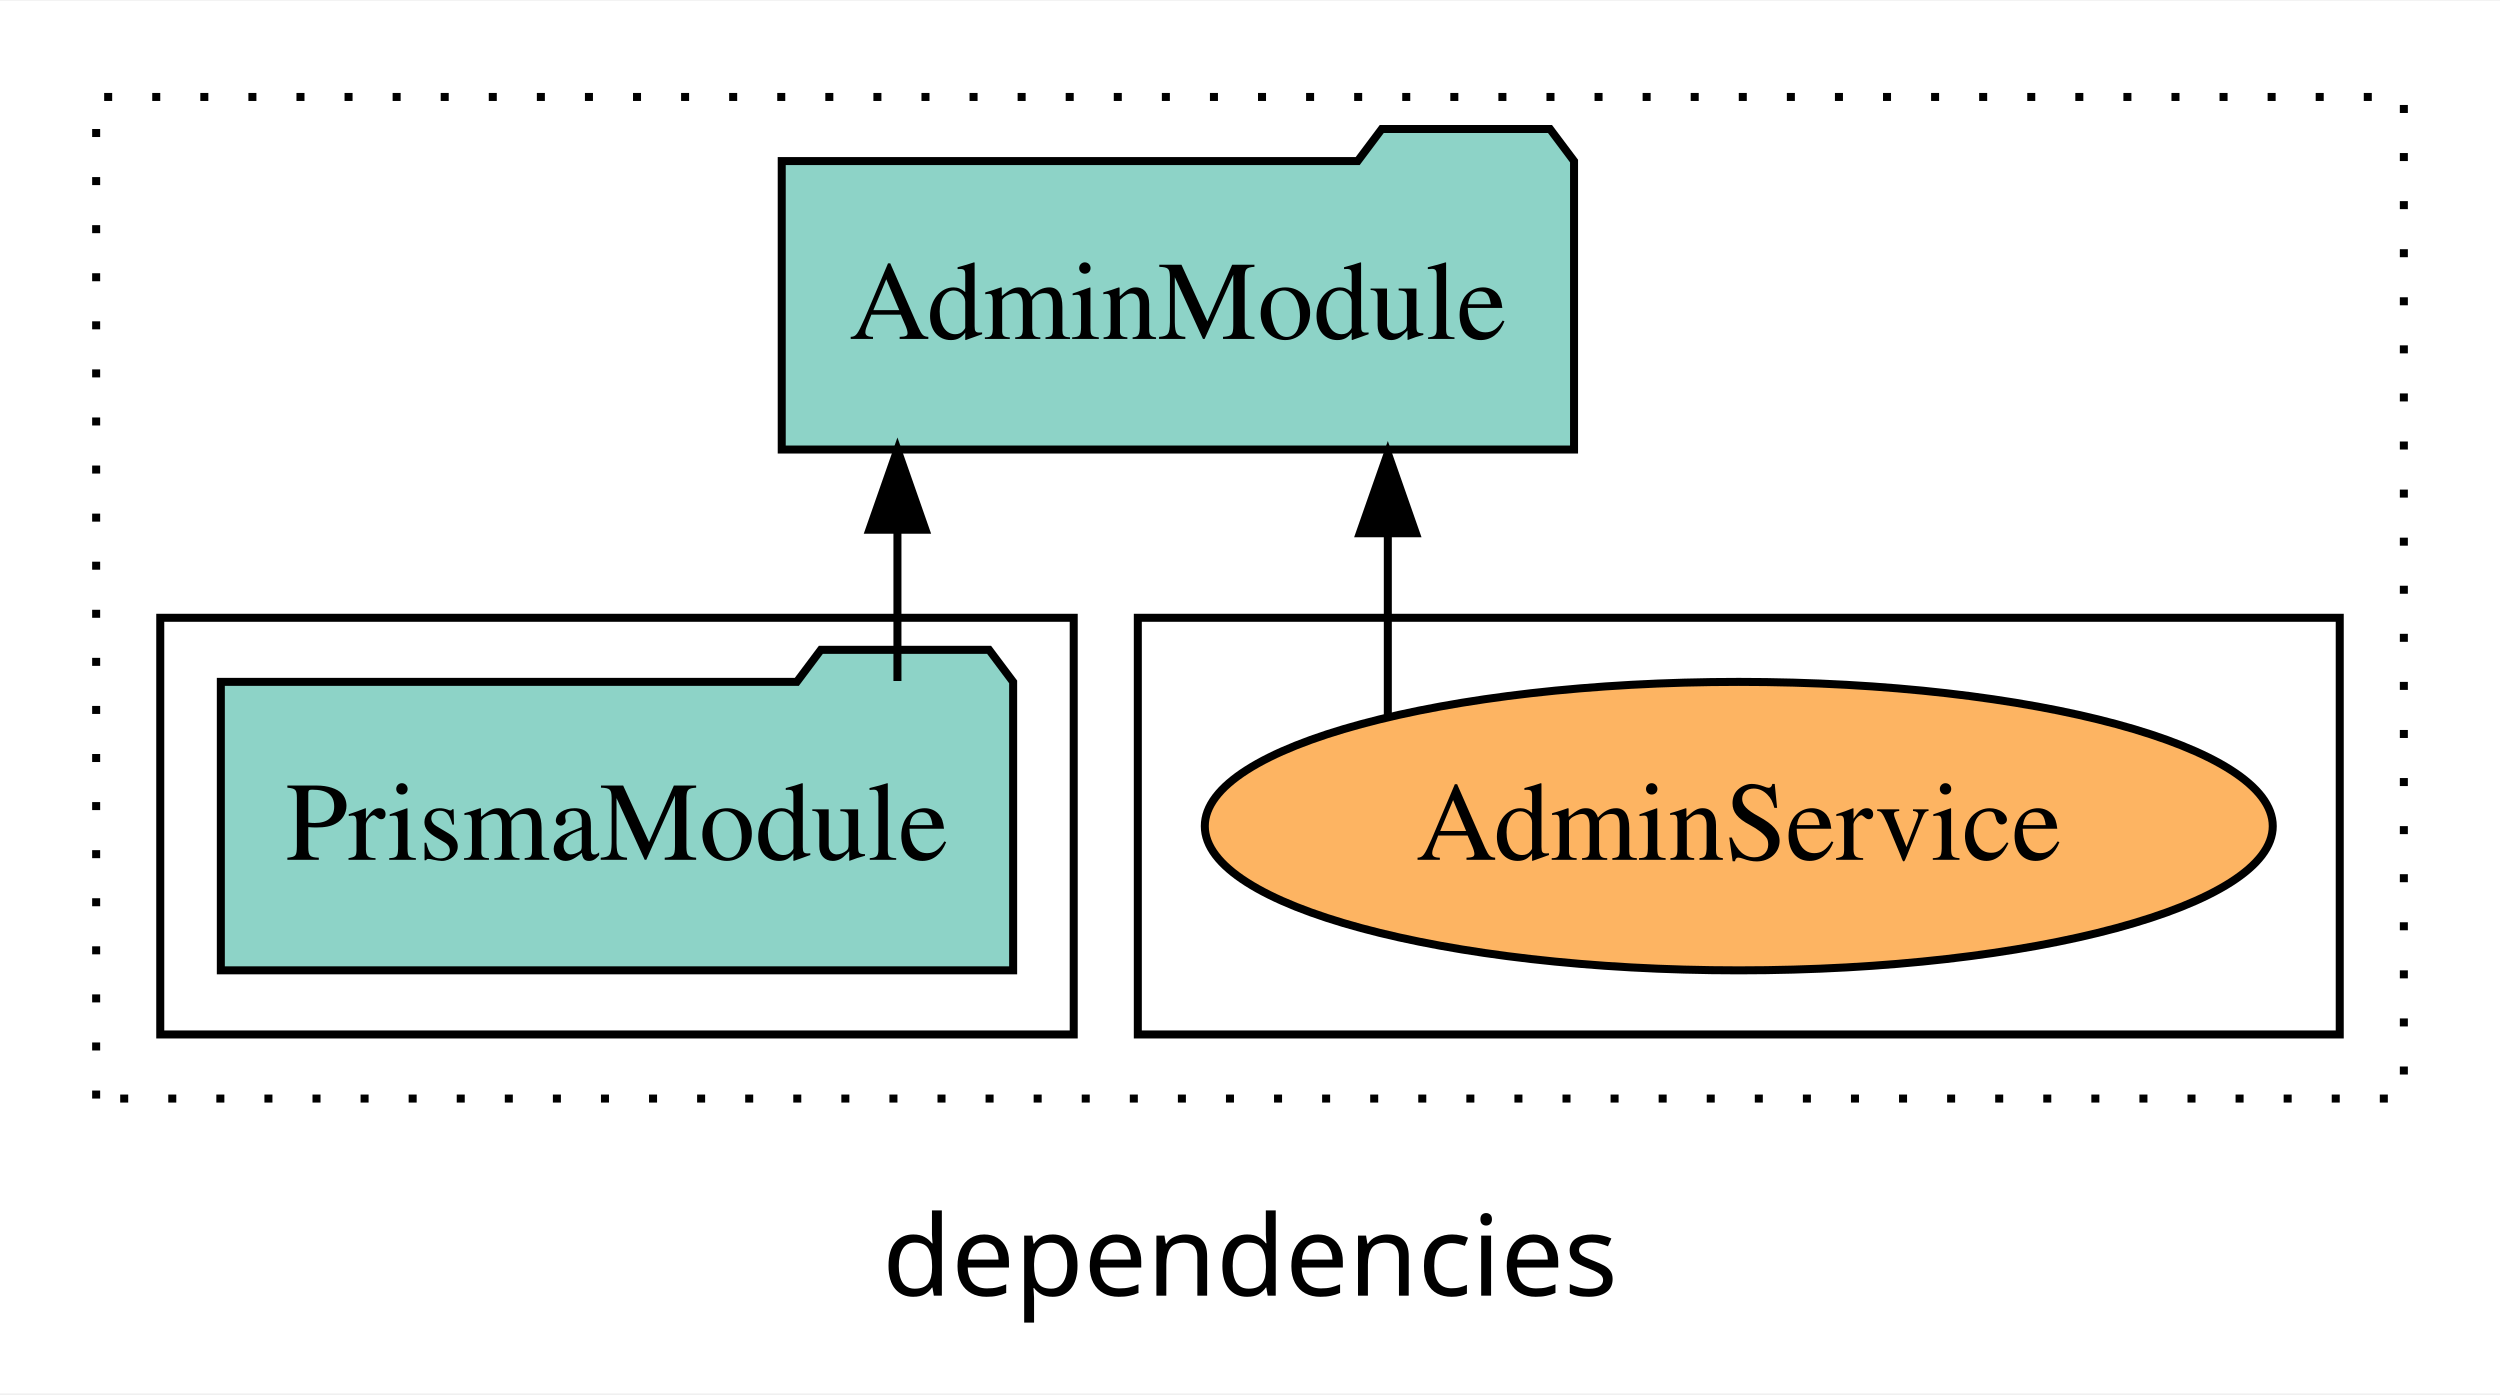
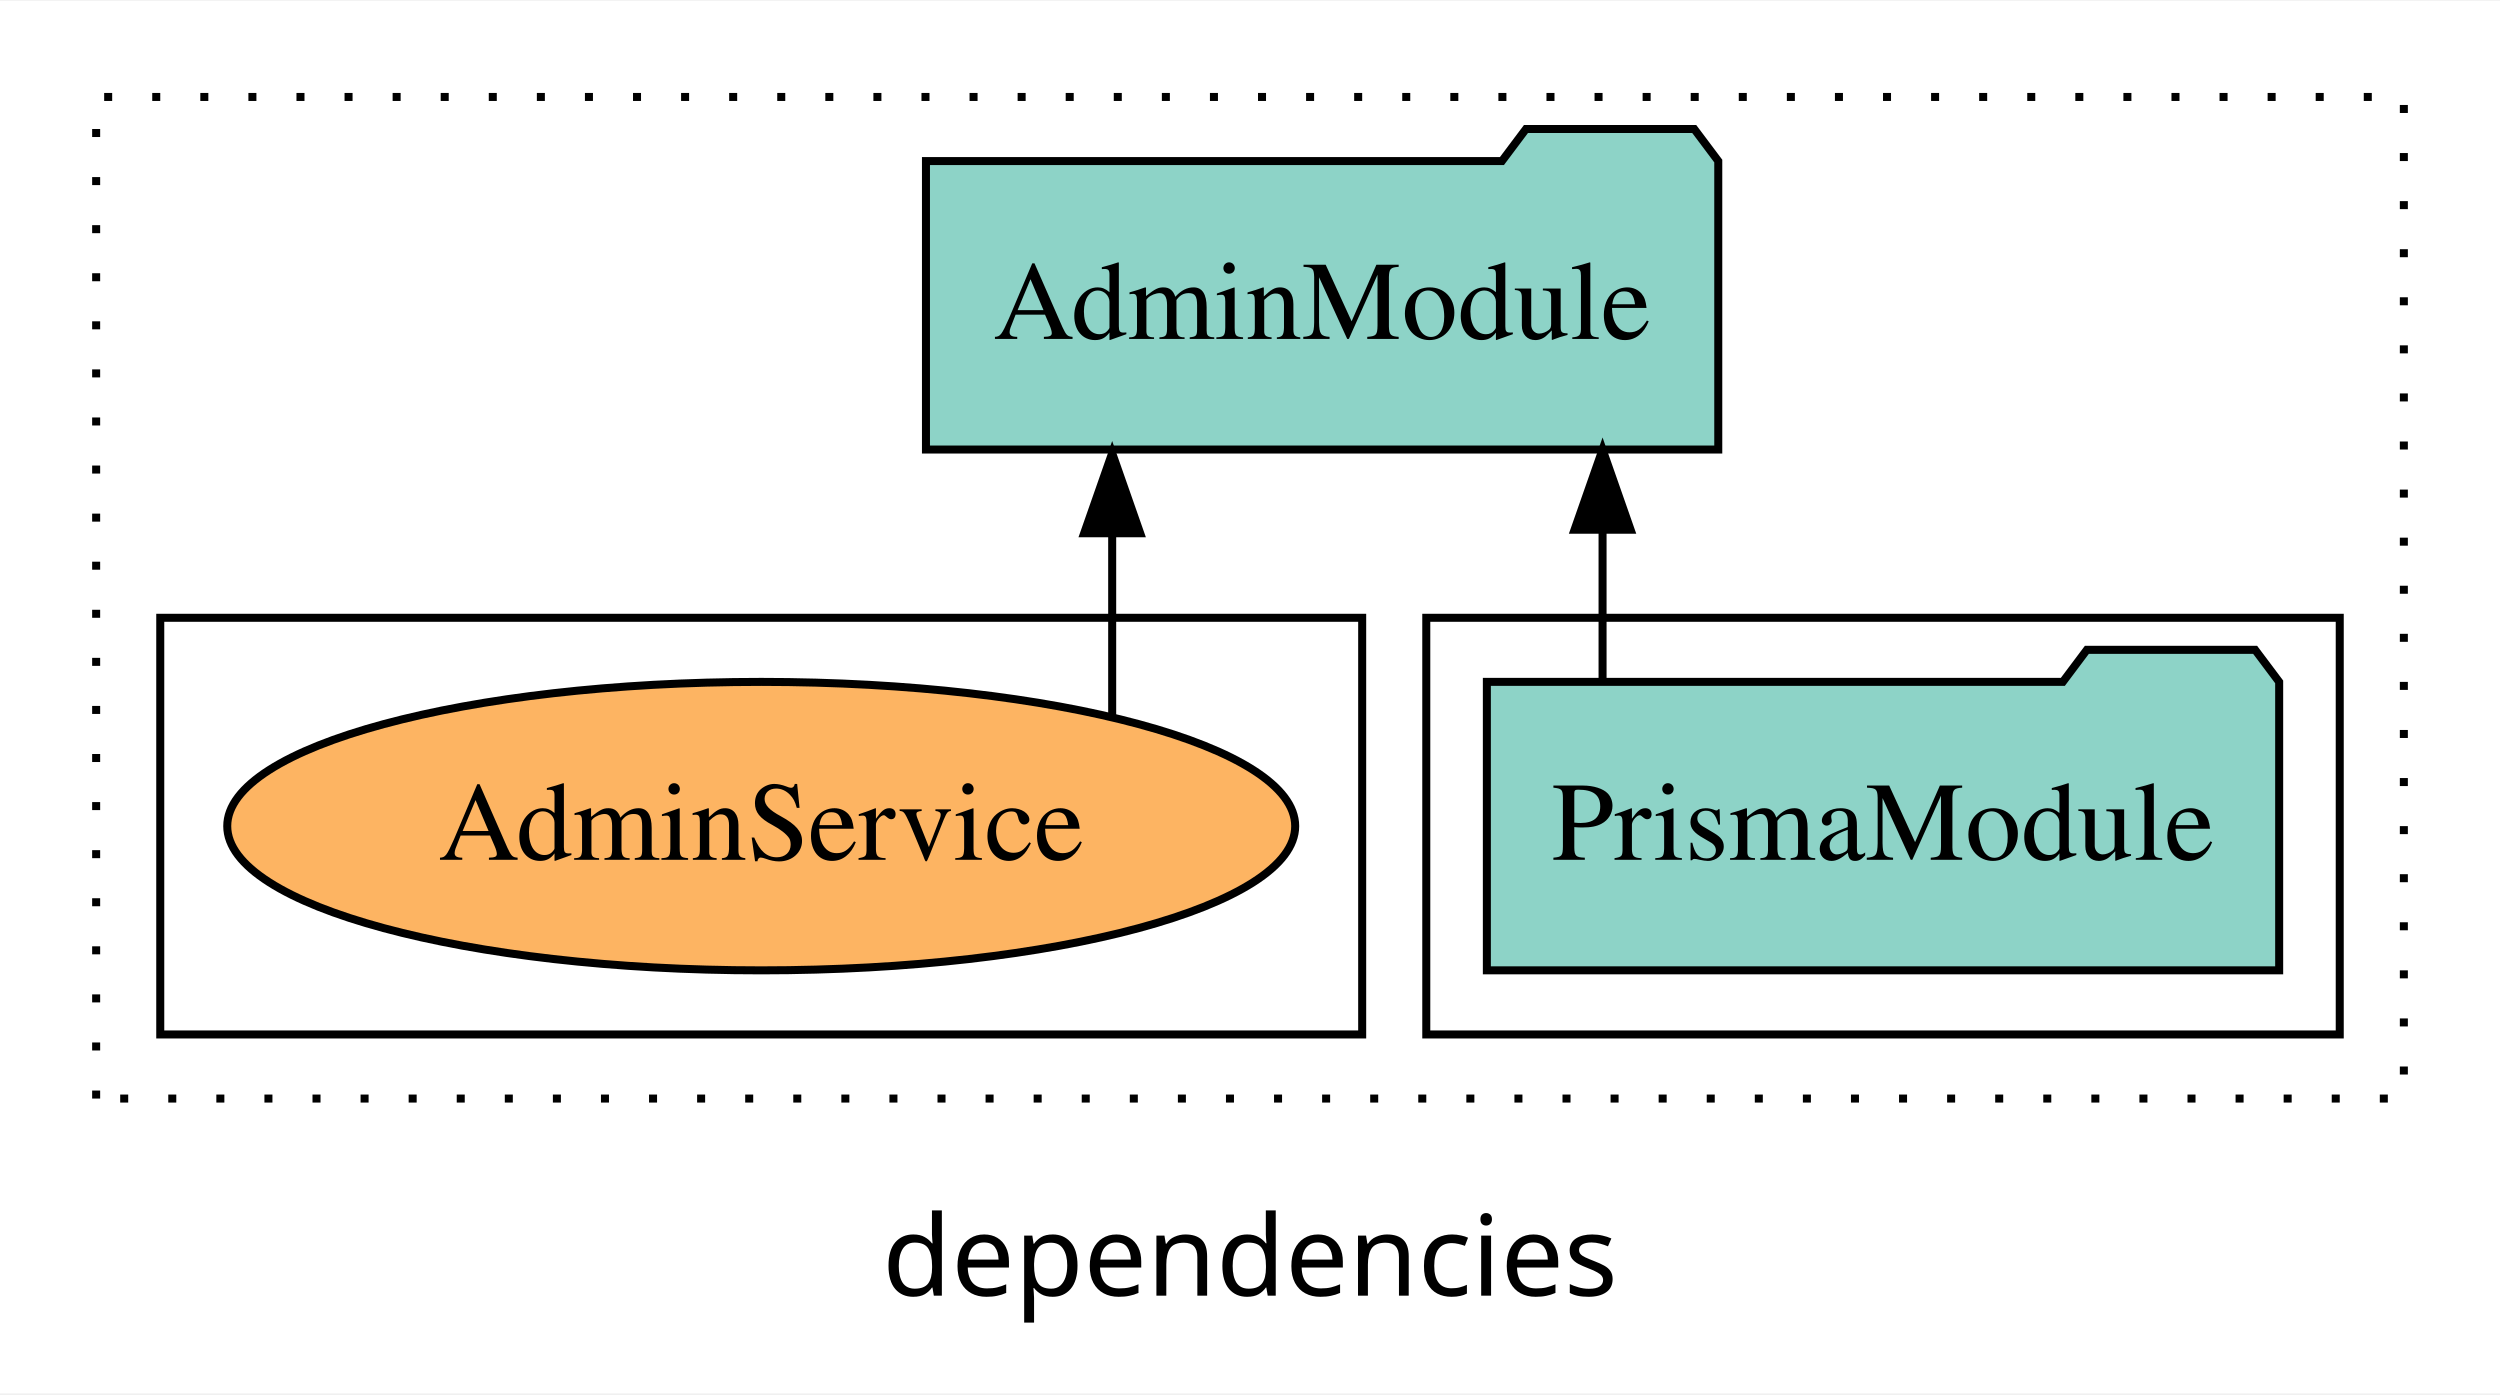
<svg xmlns="http://www.w3.org/2000/svg" width="312pt" height="174pt" viewBox="0.00 0.00 312.00 173.80">
  <g id="graph0" class="graph" transform="scale(1 1) rotate(0) translate(4 169.8)">
    <polygon fill="white" stroke="transparent" points="-4,4 -4,-169.8 308,-169.8 308,4 -4,4" />
    <text text-anchor="middle" x="152" y="-8.2" font-family="sans-serif" font-size="14.00">dependencies</text>
    <g id="clust1" class="cluster">
      <polygon fill="none" stroke="black" stroke-dasharray="1,5" points="8,-32.8 8,-157.8 296,-157.8 296,-32.8 8,-32.8" />
    </g>
+     <g id="clust3" class="cluster">
+       <polygon fill="none" stroke="black" points="174,-40.8 174,-92.8 288,-92.8 288,-40.8 174,-40.8" />
+     </g>
    <g id="clust6" class="cluster">
-       <polygon fill="none" stroke="black" points="138,-40.8 138,-92.8 288,-92.8 288,-40.8 138,-40.8" />
-     </g>
-     <g id="clust3" class="cluster">
-       <polygon fill="none" stroke="black" points="16,-40.8 16,-92.8 130,-92.8 130,-40.8 16,-40.8" />
+       <polygon fill="none" stroke="black" points="16,-40.8 16,-92.8 166,-92.8 166,-40.8 16,-40.8" />
    </g>
    <g id="node1" class="node">
-       <polygon fill="#8dd3c7" stroke="black" points="122.44,-84.8 119.44,-88.8 98.44,-88.8 95.44,-84.8 23.56,-84.8 23.56,-48.8 122.44,-48.8 122.44,-84.8" />
-       <text text-anchor="middle" x="73" y="-62.6" font-family="Times,serif" font-size="14.00">PrismaModule</text>
+       <polygon fill="#8dd3c7" stroke="black" points="280.44,-84.8 277.44,-88.8 256.44,-88.8 253.44,-84.8 181.56,-84.8 181.56,-48.8 280.44,-48.8 280.44,-84.8" />
+       <text text-anchor="middle" x="231" y="-62.6" font-family="Times,serif" font-size="14.00">PrismaModule</text>
    </g>
    <g id="node2" class="node">
-       <polygon fill="#8dd3c7" stroke="black" points="192.44,-149.8 189.44,-153.8 168.44,-153.8 165.44,-149.8 93.56,-149.8 93.56,-113.8 192.44,-113.8 192.44,-149.8" />
-       <text text-anchor="middle" x="143" y="-127.6" font-family="Times,serif" font-size="14.00">AdminModule</text>
+       <polygon fill="#8dd3c7" stroke="black" points="210.44,-149.8 207.44,-153.8 186.44,-153.8 183.44,-149.8 111.56,-149.8 111.56,-113.8 210.44,-113.8 210.44,-149.8" />
+       <text text-anchor="middle" x="161" y="-127.6" font-family="Times,serif" font-size="14.00">AdminModule</text>
    </g>
    <g id="edge1" class="edge">
-       <path fill="none" stroke="black" d="M108,-84.91C108,-84.91 108,-103.79 108,-103.79" />
-       <polygon fill="black" stroke="black" points="104.5,-103.79 108,-113.79 111.5,-103.79 104.5,-103.79" />
+       <path fill="none" stroke="black" d="M196,-84.91C196,-84.91 196,-103.79 196,-103.79" />
+       <polygon fill="black" stroke="black" points="192.5,-103.79 196,-113.79 199.5,-103.79 192.5,-103.79" />
    </g>
    <g id="node3" class="node">
-       <ellipse fill="#fdb462" stroke="black" cx="213" cy="-66.8" rx="66.64" ry="18" />
-       <text text-anchor="middle" x="213" y="-62.6" font-family="Times,serif" font-size="14.00">AdminService</text>
+       <ellipse fill="#fdb462" stroke="black" cx="91" cy="-66.8" rx="66.64" ry="18" />
+       <text text-anchor="middle" x="91" y="-62.6" font-family="Times,serif" font-size="14.00">AdminService</text>
    </g>
    <g id="edge2" class="edge">
-       <path fill="none" stroke="black" d="M169.2,-80.58C169.2,-80.58 169.2,-103.35 169.2,-103.35" />
-       <polygon fill="black" stroke="black" points="165.7,-103.35 169.2,-113.35 172.7,-103.35 165.7,-103.35" />
+       <path fill="none" stroke="black" d="M134.8,-80.58C134.8,-80.58 134.8,-103.35 134.8,-103.35" />
+       <polygon fill="black" stroke="black" points="131.3,-103.35 134.8,-113.35 138.3,-103.35 131.3,-103.35" />
    </g>
  </g>
</svg>
